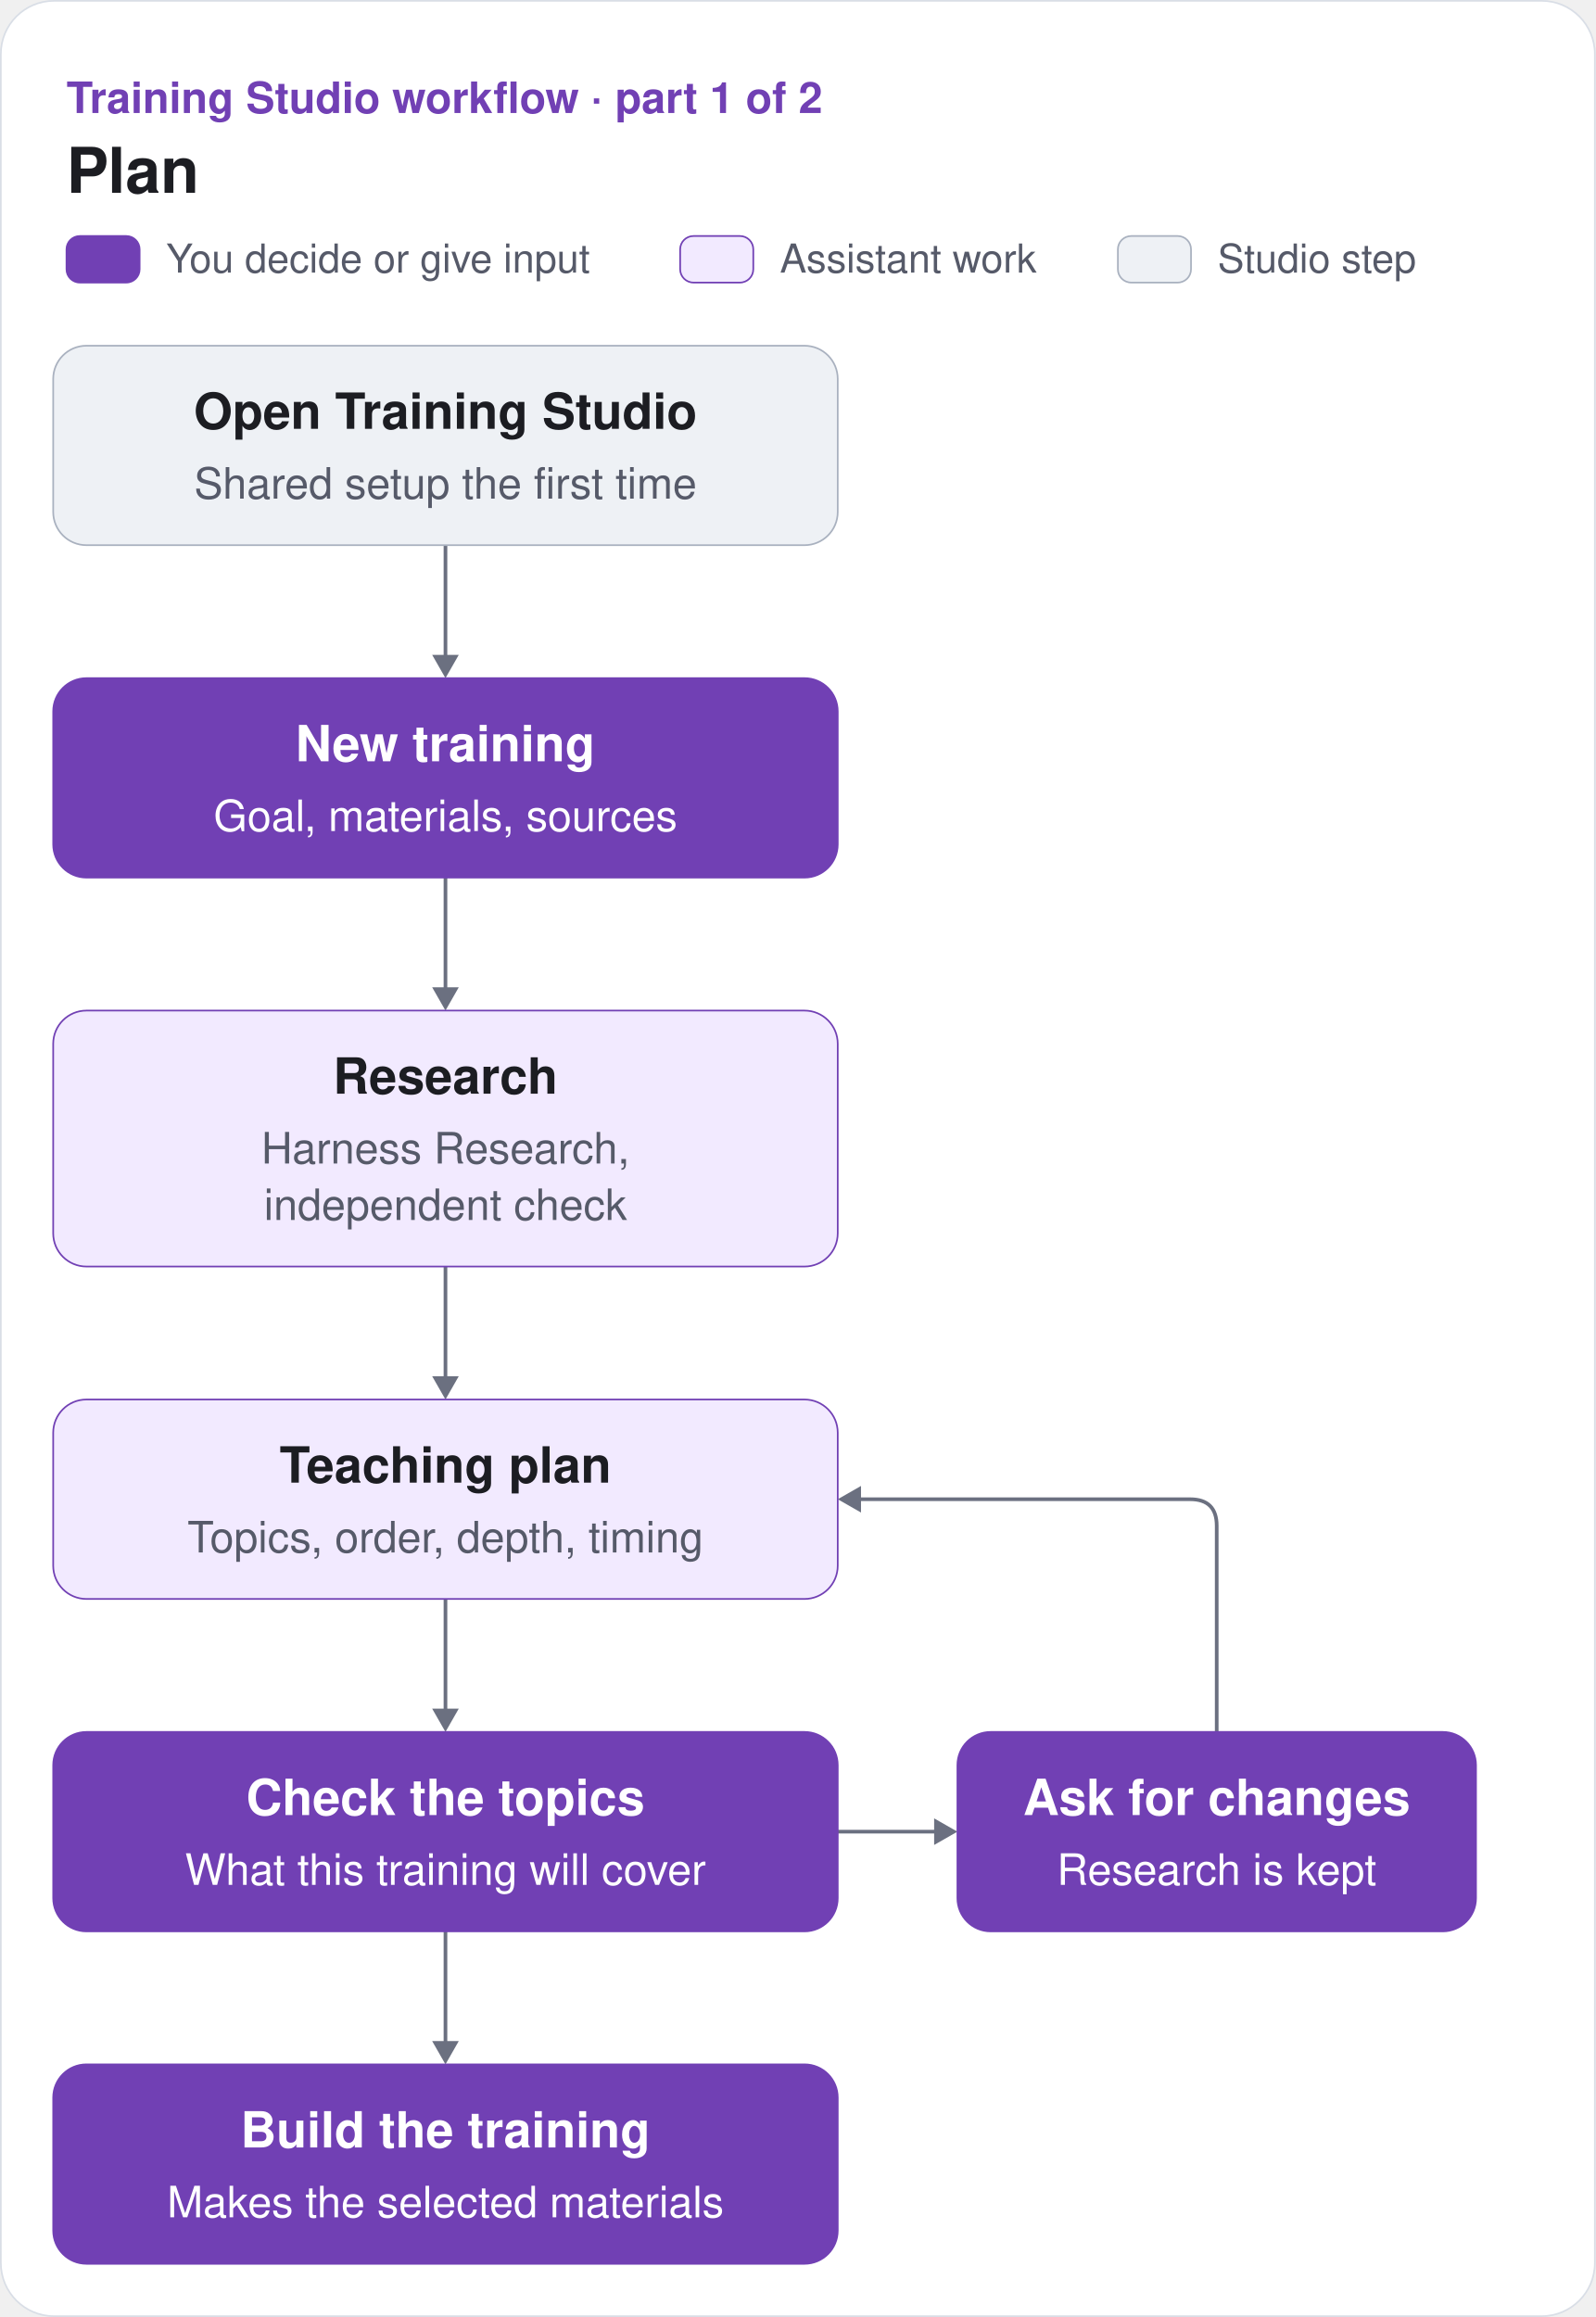
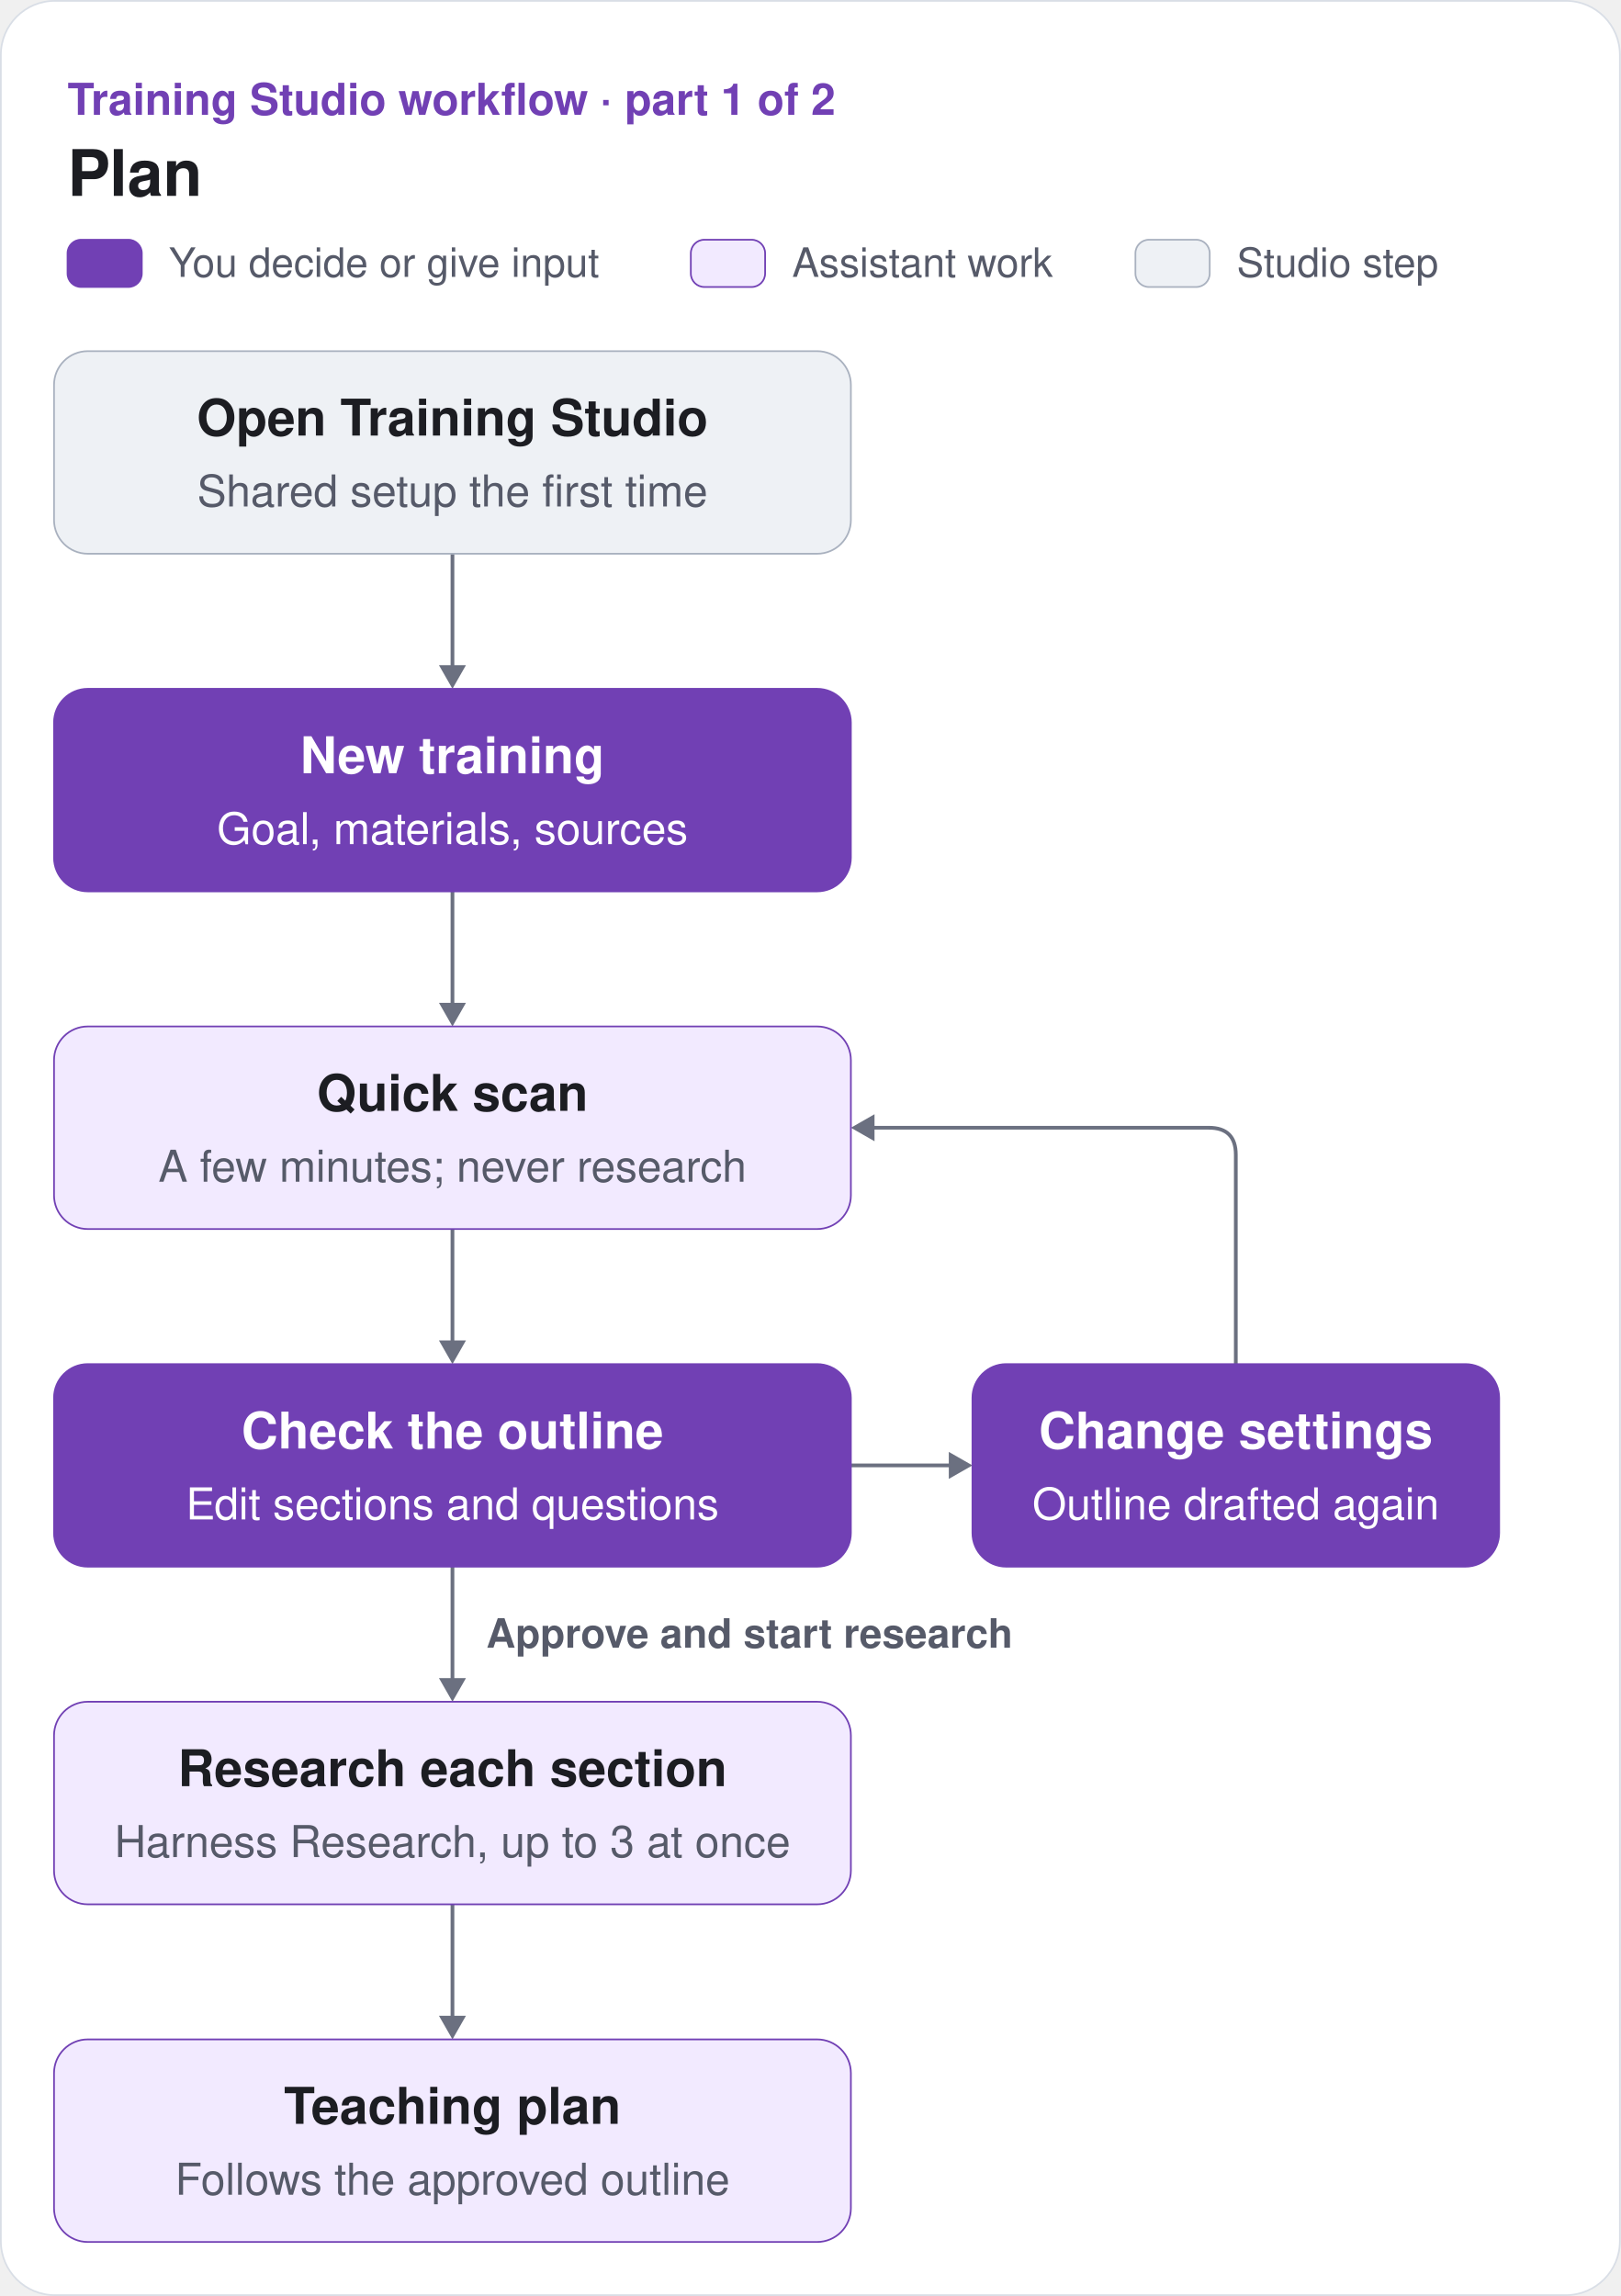
- <svg xmlns="http://www.w3.org/2000/svg" width="480" height="697" viewBox="0 0 480 697" role="img" aria-labelledby="title desc">
+ <svg xmlns="http://www.w3.org/2000/svg" width="480" height="680" viewBox="0 0 480 680" role="img" aria-labelledby="title desc">
  <style>svg{font-family:-apple-system,BlinkMacSystemFont,"SF Pro Text","Segoe UI",Helvetica,Arial,sans-serif}.title{font-weight:600}.bold{font-weight:700}.page,.you,.assistant,.studio{stroke-width:0.5}.wire{stroke-width:1.1}.page{fill:#ffffff;stroke:#d9dee6}.ink{fill:#1c1d22}.quiet{fill:#565a69}.accent-text{fill:#7140b4}.you{fill:#7140b4;stroke:#7140b4}.you-text{fill:#ffffff}.assistant{fill:#f2eaff;stroke:#7140b4}.studio{fill:#eef1f5;stroke:#a9b1bf}.wire{fill:none;stroke:#6b7080}.tip{fill:#6b7080}@media (prefers-color-scheme:dark){.page{fill:#191f29;stroke:#39404d}.ink{fill:#f3f4f8}.quiet{fill:#abb0c0}.accent-text{fill:#d2b1ff}.you{fill:#d2b1ff;stroke:#d2b1ff}.you-text{fill:#151c29}.assistant{fill:#342947;stroke:#d2b1ff}.studio{fill:#262d39;stroke:#5d6576}.wire{fill:none;stroke:#9aa0b0}.tip{fill:#9aa0b0}}</style>
-   <rect x="0.25" y="0.25" width="479.5" height="696.5" rx="16" class="page" />
+   <rect x="0.25" y="0.25" width="479.5" height="679.5" rx="16" class="page" />
  <text x="20" y="34" font-size="13" class="accent-text title" text-anchor="start">Training Studio workflow · part 1 of 2</text>
  <text x="20" y="58" font-size="19" class="ink bold" text-anchor="start">Plan</text>
  <rect x="20" y="71" width="22" height="14" rx="4" class="you" />
  <text x="50" y="82" font-size="12" class="quiet" text-anchor="start">You decide or give input</text>
  <rect x="204.598" y="71" width="22" height="14" rx="4" class="assistant" />
  <text x="234.598" y="82" font-size="12" class="quiet" text-anchor="start">Assistant work</text>
  <rect x="336.271" y="71" width="22" height="14" rx="4" class="studio" />
  <text x="366.271" y="82" font-size="12" class="quiet" text-anchor="start">Studio step</text>
  <path d="M134 164L134 198" class="wire" />
  <path d="M134 204l-4 -7h8z" class="tip" />
  <path d="M134 264L134 298" class="wire" />
  <path d="M134 304l-4 -7h8z" class="tip" />
-   <path d="M134 381L134 415" class="wire" />
-   <path d="M134 421l-4 -7h8z" class="tip" />
-   <path d="M134 481L134 515" class="wire" />
-   <path d="M134 521l-4 -7h8z" class="tip" />
-   <path d="M134 581L134 615" class="wire" />
-   <path d="M134 621l-4 -7h8z" class="tip" />
-   <path d="M252 551L282 551" class="wire" />
-   <path d="M288 551l-7 -4v8z" class="tip" />
-   <path d="M366 521L366 459Q366 451 358 451L258 451" class="wire" />
-   <path d="M252 451l7 -4v8z" class="tip" />
+   <path d="M134 364L134 398" class="wire" />
+   <path d="M134 404l-4 -7h8z" class="tip" />
+   <path d="M134 464L134 498" class="wire" />
+   <path d="M134 504l-4 -7h8z" class="tip" />
+   <text x="144" y="488" font-size="12" class="quiet title" text-anchor="start">Approve and start research</text>
+   <path d="M134 564L134 598" class="wire" />
+   <path d="M134 604l-4 -7h8z" class="tip" />
+   <path d="M252 434L282 434" class="wire" />
+   <path d="M288 434l-7 -4v8z" class="tip" />
+   <path d="M366 404L366 342Q366 334 358 334L258 334" class="wire" />
+   <path d="M252 334l7 -4v8z" class="tip" />
  <rect x="16" y="104" width="236" height="60" rx="10" class="studio" />
  <text x="134" y="129" font-size="15" class="ink bold" text-anchor="middle">Open Training Studio</text>
  <text x="134" y="150" font-size="13" class="quiet" text-anchor="middle">Shared setup the first time</text>
  <rect x="16" y="204" width="236" height="60" rx="10" class="you" />
  <text x="134" y="229" font-size="15" class="you-text bold" text-anchor="middle">New training</text>
  <text x="134" y="250" font-size="13" class="you-text" text-anchor="middle">Goal, materials, sources</text>
-   <rect x="16" y="304" width="236" height="77" rx="10" class="assistant" />
-   <text x="134" y="329" font-size="15" class="ink bold" text-anchor="middle">Research</text>
-   <text x="134" y="350" font-size="13" class="quiet" text-anchor="middle">Harness Research,</text>
-   <text x="134" y="367" font-size="13" class="quiet" text-anchor="middle">independent check</text>
-   <rect x="16" y="421" width="236" height="60" rx="10" class="assistant" />
-   <text x="134" y="446" font-size="15" class="ink bold" text-anchor="middle">Teaching plan</text>
-   <text x="134" y="467" font-size="13" class="quiet" text-anchor="middle">Topics, order, depth, timing</text>
-   <rect x="16" y="521" width="236" height="60" rx="10" class="you" />
-   <text x="134" y="546" font-size="15" class="you-text bold" text-anchor="middle">Check the topics</text>
-   <text x="134" y="567" font-size="13" class="you-text" text-anchor="middle">What this training will cover</text>
-   <rect x="16" y="621" width="236" height="60" rx="10" class="you" />
-   <text x="134" y="646" font-size="15" class="you-text bold" text-anchor="middle">Build the training</text>
-   <text x="134" y="667" font-size="13" class="you-text" text-anchor="middle">Makes the selected materials</text>
-   <rect x="288" y="521" width="156" height="60" rx="10" class="you" />
-   <text x="366" y="546" font-size="15" class="you-text bold" text-anchor="middle">Ask for changes</text>
-   <text x="366" y="567" font-size="13" class="you-text" text-anchor="middle">Research is kept</text>
+   <rect x="16" y="304" width="236" height="60" rx="10" class="assistant" />
+   <text x="134" y="329" font-size="15" class="ink bold" text-anchor="middle">Quick scan</text>
+   <text x="134" y="350" font-size="13" class="quiet" text-anchor="middle">A few minutes; never research</text>
+   <rect x="16" y="404" width="236" height="60" rx="10" class="you" />
+   <text x="134" y="429" font-size="15" class="you-text bold" text-anchor="middle">Check the outline</text>
+   <text x="134" y="450" font-size="13" class="you-text" text-anchor="middle">Edit sections and questions</text>
+   <rect x="16" y="504" width="236" height="60" rx="10" class="assistant" />
+   <text x="134" y="529" font-size="15" class="ink bold" text-anchor="middle">Research each section</text>
+   <text x="134" y="550" font-size="13" class="quiet" text-anchor="middle">Harness Research, up to 3 at once</text>
+   <rect x="16" y="604" width="236" height="60" rx="10" class="assistant" />
+   <text x="134" y="629" font-size="15" class="ink bold" text-anchor="middle">Teaching plan</text>
+   <text x="134" y="650" font-size="13" class="quiet" text-anchor="middle">Follows the approved outline</text>
+   <rect x="288" y="404" width="156" height="60" rx="10" class="you" />
+   <text x="366" y="429" font-size="15" class="you-text bold" text-anchor="middle">Change settings</text>
+   <text x="366" y="450" font-size="13" class="you-text" text-anchor="middle">Outline drafted again</text>
</svg>
